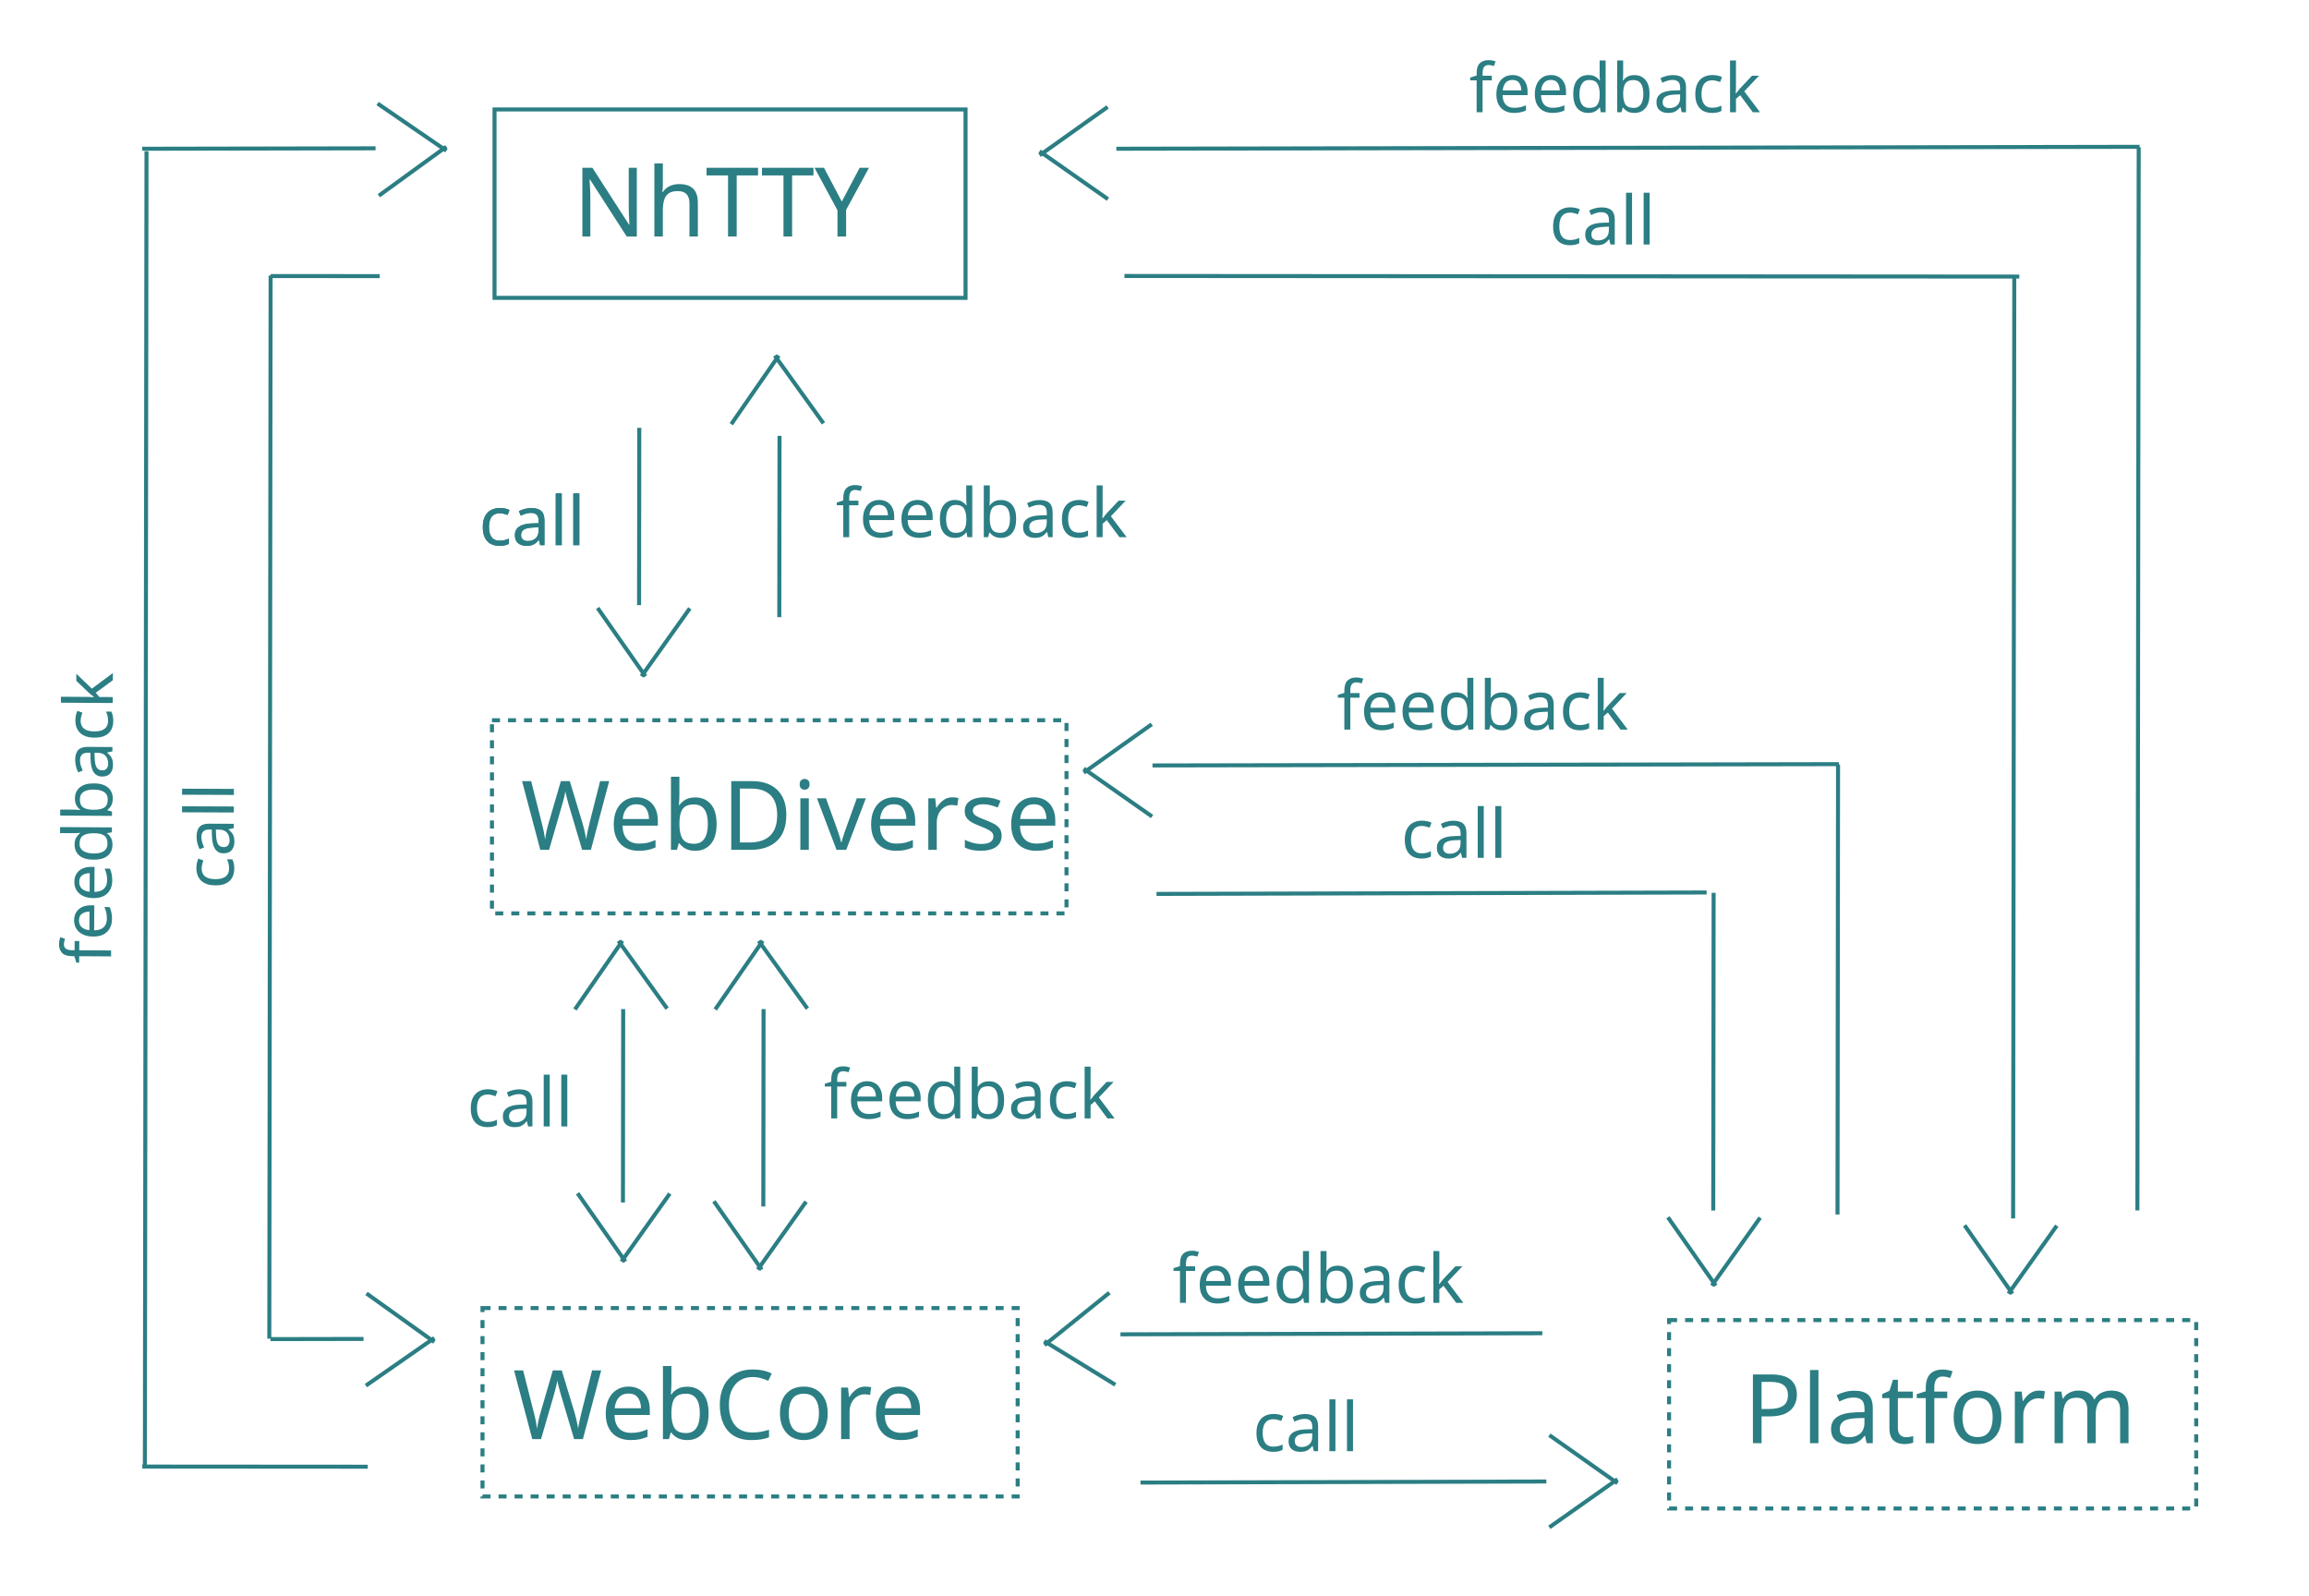
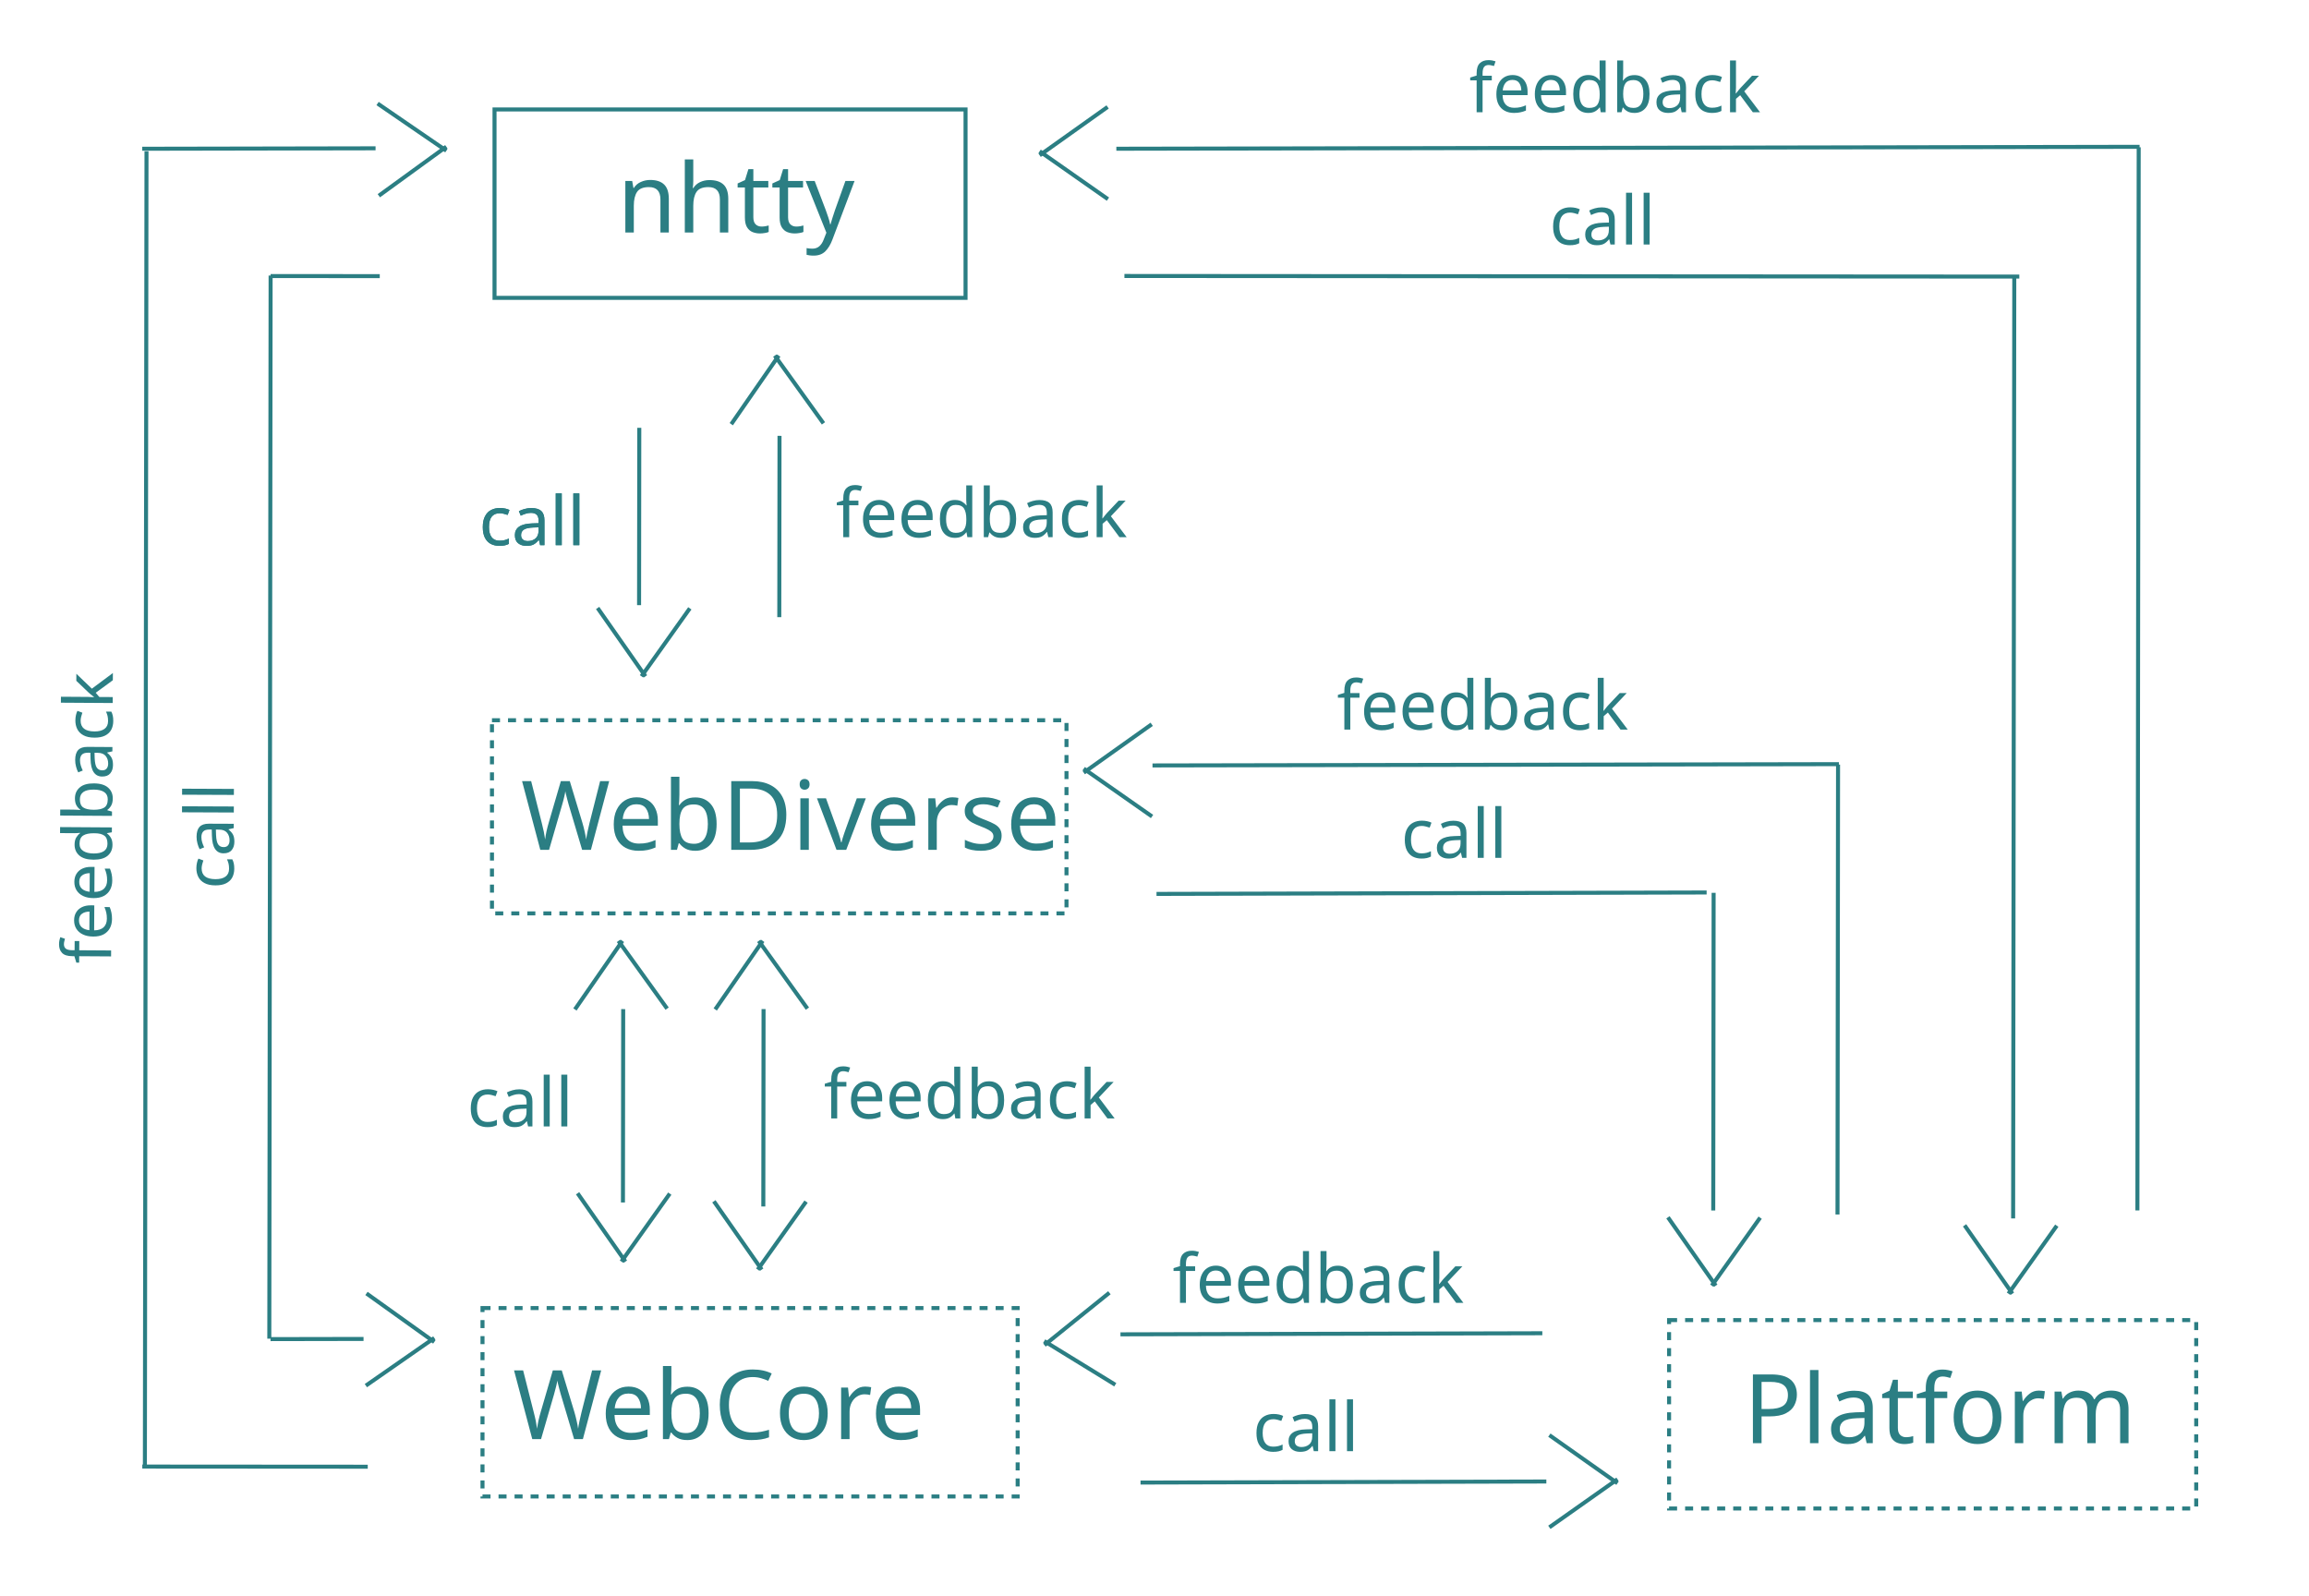
<svg xmlns="http://www.w3.org/2000/svg" width="576" height="398">
  <g>
-     <rect fill="#2b7e83" stroke="#2b7e83" opacity="undefined" x="122.727" y="179.667" width="143.318" height="48.182" id="svg_1" fill-opacity="0" stroke-dasharray="2,2" />
-     <text fill="#2b7e83" stroke="#2b7e83" stroke-width="0" stroke-dasharray="null" stroke-opacity="null" opacity="undefined" x="129.955" y="212" id="svg_2" font-size="24" font-family="sans-serif" text-anchor="start" xml:space="preserve">WebDiverse</text>
-     <rect fill="#2b7e83" stroke="#2b7e83" opacity="undefined" x="123.364" y="27.303" width="117.5" height="47" id="svg_135" fill-opacity="0" />
-     <rect fill="#2b7e83" stroke="#2b7e83" opacity="undefined" x="416.364" y="329.303" width="131.5" height="47" id="svg_134" fill-opacity="0" stroke-dasharray="2,2" />
-     <rect fill="#2b7e83" stroke="#2b7e83" opacity="undefined" x="120.364" y="326.303" width="133.5" height="47" id="svg_3" fill-opacity="0" stroke-dasharray="2,2" />
-     <text fill="#2b7e83" stroke="#2b7e83" stroke-width="0" stroke-dasharray="null" stroke-opacity="null" opacity="undefined" x="127.955" y="359" id="svg_4" font-size="24" font-family="sans-serif" text-anchor="start" xml:space="preserve">WebCore</text>
-     <text fill="#2b7e83" stroke="#2b7e83" stroke-width="0" stroke-dasharray="null" stroke-opacity="null" opacity="undefined" x="434.955" y="360" id="svg_8" font-size="24" font-family="sans-serif" text-anchor="start" xml:space="preserve">Platform</text>
-     <line transform="rotate(270.07, 190.446, 276.342)" fill="none" stroke="#2b7e83" stroke-width="null" stroke-dasharray="null" fill-opacity="null" opacity="undefined" x1="165.831" y1="276.342" x2="215.062" y2="276.342" id="svg_6" stroke-linejoin="null" stroke-linecap="null" />
-     <g transform="rotate(-90.507, 189.845, 243.209)" id="svg_15">
-       <line stroke-linecap="null" stroke-linejoin="null" id="svg_12" y2="243.709" x2="198.345" y1="231.709" x1="181.345" opacity="undefined" fill-opacity="0" stroke-opacity="null" stroke-dasharray="null" stroke-width="null" stroke="#2b7e83" fill="none" />
-       <line stroke-linecap="null" stroke-linejoin="null" id="svg_13" y2="254.709" x2="181.345" y1="242.709" x1="198.345" opacity="undefined" fill-opacity="0" stroke-opacity="null" stroke-dasharray="null" stroke-width="null" stroke="#2b7e83" fill="none" />
+     <rect stroke-dasharray="2,2" fill-opacity="0" id="svg_1" height="48.182" width="143.318" y="179.667" x="122.727" opacity="undefined" stroke="#2b7e83" fill="#2b7e83" />
+     <text xml:space="preserve" text-anchor="start" font-family="sans-serif" font-size="24" id="svg_2" y="212" x="129.955" opacity="undefined" stroke-opacity="null" stroke-dasharray="null" stroke-width="0" stroke="#2b7e83" fill="#2b7e83">WebDiverse</text>
+     <rect fill-opacity="0" id="svg_135" height="47" width="117.5" y="27.303" x="123.364" opacity="undefined" stroke="#2b7e83" fill="#2b7e83" />
+     <rect stroke-dasharray="2,2" fill-opacity="0" id="svg_134" height="47" width="131.5" y="329.303" x="416.364" opacity="undefined" stroke="#2b7e83" fill="#2b7e83" />
+     <rect stroke-dasharray="2,2" fill-opacity="0" id="svg_3" height="47" width="133.5" y="326.303" x="120.364" opacity="undefined" stroke="#2b7e83" fill="#2b7e83" />
+     <text xml:space="preserve" text-anchor="start" font-family="sans-serif" font-size="24" id="svg_4" y="359" x="127.955" opacity="undefined" stroke-opacity="null" stroke-dasharray="null" stroke-width="0" stroke="#2b7e83" fill="#2b7e83">WebCore</text>
+     <text xml:space="preserve" text-anchor="start" font-family="sans-serif" font-size="24" id="svg_8" y="360" x="434.955" opacity="undefined" stroke-opacity="null" stroke-dasharray="null" stroke-width="0" stroke="#2b7e83" fill="#2b7e83">Platform</text>
+     <line stroke-linecap="null" stroke-linejoin="null" id="svg_6" y2="276.342" x2="215.062" y1="276.342" x1="165.831" opacity="undefined" fill-opacity="null" stroke-dasharray="null" stroke-width="null" stroke="#2b7e83" fill="none" transform="rotate(270.07, 190.446, 276.342)" />
+     <g id="svg_15" transform="rotate(-90.507, 189.845, 243.209)">
+       <line fill="none" stroke="#2b7e83" stroke-width="null" stroke-dasharray="null" stroke-opacity="null" fill-opacity="0" opacity="undefined" x1="181.345" y1="231.709" x2="198.345" y2="243.709" id="svg_12" stroke-linejoin="null" stroke-linecap="null" />
+       <line fill="none" stroke="#2b7e83" stroke-width="null" stroke-dasharray="null" stroke-opacity="null" fill-opacity="0" opacity="undefined" x1="198.345" y1="242.709" x2="181.345" y2="254.709" id="svg_13" stroke-linejoin="null" stroke-linecap="null" />
    </g>
-     <text fill="#2b7e83" stroke="#2b7e83" stroke-width="0" stroke-dasharray="null" stroke-opacity="null" opacity="undefined" x="142.955" y="59" id="svg_36" font-size="24" font-family="sans-serif" text-anchor="start" xml:space="preserve">NhTTY</text>
-     <line transform="rotate(270.07, 155.43, 275.843)" fill="none" stroke="#2b7e83" stroke-width="null" stroke-dasharray="null" fill-opacity="null" opacity="undefined" x1="131.314" y1="275.843" x2="179.546" y2="275.843" id="svg_44" stroke-linejoin="null" stroke-linecap="null" />
-     <g transform="rotate(90.2184, 155.551, 306.213)" id="svg_49">
-       <line stroke-linecap="null" stroke-linejoin="null" id="svg_45" y2="306.713" x2="164.051" y1="294.713" x1="147.051" opacity="undefined" fill-opacity="0" stroke-opacity="null" stroke-dasharray="null" stroke-width="null" stroke="#2b7e83" fill="none" />
-       <line stroke-linecap="null" stroke-linejoin="null" id="svg_46" y2="317.713" x2="147.051" y1="305.713" x1="164.051" opacity="undefined" fill-opacity="0" stroke-opacity="null" stroke-dasharray="null" stroke-width="null" stroke="#2b7e83" fill="none" />
+     <text xml:space="preserve" text-anchor="start" font-family="sans-serif" font-size="24" id="svg_36" y="58" x="153.955" opacity="undefined" stroke-opacity="null" stroke-dasharray="null" stroke-width="0" stroke="#2b7e83" fill="#2b7e83">nhtty</text>
+     <line stroke-linecap="null" stroke-linejoin="null" id="svg_44" y2="275.843" x2="179.546" y1="275.843" x1="131.314" opacity="undefined" fill-opacity="null" stroke-dasharray="null" stroke-width="null" stroke="#2b7e83" fill="none" transform="rotate(270.07, 155.43, 275.843)" />
+     <g id="svg_49" transform="rotate(90.2184, 155.551, 306.213)">
+       <line fill="none" stroke="#2b7e83" stroke-width="null" stroke-dasharray="null" stroke-opacity="null" fill-opacity="0" opacity="undefined" x1="147.051" y1="294.713" x2="164.051" y2="306.713" id="svg_45" stroke-linejoin="null" stroke-linecap="null" />
+       <line fill="none" stroke="#2b7e83" stroke-width="null" stroke-dasharray="null" stroke-opacity="null" fill-opacity="0" opacity="undefined" x1="164.051" y1="305.713" x2="147.051" y2="317.713" id="svg_46" stroke-linejoin="null" stroke-linecap="null" />
    </g>
-     <text xml:space="preserve" text-anchor="start" font-family="sans-serif" font-size="17" id="svg_50" y="281" x="116.5" opacity="undefined" fill-opacity="null" stroke-opacity="null" stroke-dasharray="null" stroke-width="0" stroke="#2b7e83" fill="#2b7e83">call</text>
-     <text xml:space="preserve" text-anchor="start" font-family="sans-serif" font-size="17" id="svg_52" y="279" x="205.5" opacity="undefined" fill-opacity="null" stroke-opacity="null" stroke-dasharray="null" stroke-width="0" stroke="#2b7e83" fill="#2b7e83">feedback</text>
-     <line transform="rotate(270.07, 458.449, 246.846)" fill="none" stroke="#2b7e83" stroke-width="null" stroke-dasharray="null" fill-opacity="null" opacity="undefined" x1="402.337" y1="246.846" x2="514.562" y2="246.846" id="svg_63" stroke-linejoin="null" stroke-linecap="null" />
-     <g transform="rotate(179.792, 278.845, 192.209)" id="svg_66">
-       <line stroke-linecap="null" stroke-linejoin="null" id="svg_64" y2="192.709" x2="287.345" y1="180.709" x1="270.345" opacity="undefined" fill-opacity="0" stroke-opacity="null" stroke-dasharray="null" stroke-width="null" stroke="#2b7e83" fill="none" />
-       <line stroke-linecap="null" stroke-linejoin="null" id="svg_65" y2="203.709" x2="270.345" y1="191.709" x1="287.345" opacity="undefined" fill-opacity="0" stroke-opacity="null" stroke-dasharray="null" stroke-width="null" stroke="#2b7e83" fill="none" />
+     <text fill="#2b7e83" stroke="#2b7e83" stroke-width="0" stroke-dasharray="null" stroke-opacity="null" fill-opacity="null" opacity="undefined" x="116.5" y="281" id="svg_50" font-size="17" font-family="sans-serif" text-anchor="start" xml:space="preserve">call</text>
+     <text fill="#2b7e83" stroke="#2b7e83" stroke-width="0" stroke-dasharray="null" stroke-opacity="null" fill-opacity="null" opacity="undefined" x="205.5" y="279" id="svg_52" font-size="17" font-family="sans-serif" text-anchor="start" xml:space="preserve">feedback</text>
+     <line stroke-linecap="null" stroke-linejoin="null" id="svg_63" y2="246.846" x2="514.562" y1="246.846" x1="402.337" opacity="undefined" fill-opacity="null" stroke-dasharray="null" stroke-width="null" stroke="#2b7e83" fill="none" transform="rotate(270.07, 458.449, 246.846)" />
+     <g id="svg_66" transform="rotate(179.792, 278.845, 192.209)">
+       <line fill="none" stroke="#2b7e83" stroke-width="null" stroke-dasharray="null" stroke-opacity="null" fill-opacity="0" opacity="undefined" x1="270.345" y1="180.709" x2="287.345" y2="192.709" id="svg_64" stroke-linejoin="null" stroke-linecap="null" />
+       <line fill="none" stroke="#2b7e83" stroke-width="null" stroke-dasharray="null" stroke-opacity="null" fill-opacity="0" opacity="undefined" x1="287.345" y1="191.709" x2="270.345" y2="203.709" id="svg_65" stroke-linejoin="null" stroke-linecap="null" />
    </g>
-     <line transform="rotate(270.07, 427.431, 262.341)" fill="none" stroke="#2b7e83" stroke-width="null" stroke-dasharray="null" fill-opacity="null" opacity="undefined" x1="387.816" y1="262.341" x2="467.046" y2="262.341" id="svg_67" stroke-linejoin="null" stroke-linecap="null" />
-     <g transform="rotate(90.2184, 427.551, 312.213)" id="svg_70">
-       <line stroke-linecap="null" stroke-linejoin="null" id="svg_68" y2="312.713" x2="436.051" y1="300.713" x1="419.051" opacity="undefined" fill-opacity="0" stroke-opacity="null" stroke-dasharray="null" stroke-width="null" stroke="#2b7e83" fill="none" />
-       <line stroke-linecap="null" stroke-linejoin="null" id="svg_69" y2="323.713" x2="419.051" y1="311.713" x1="436.051" opacity="undefined" fill-opacity="0" stroke-opacity="null" stroke-dasharray="null" stroke-width="null" stroke="#2b7e83" fill="none" />
+     <line stroke-linecap="null" stroke-linejoin="null" id="svg_67" y2="262.341" x2="467.046" y1="262.341" x1="387.816" opacity="undefined" fill-opacity="null" stroke-dasharray="null" stroke-width="null" stroke="#2b7e83" fill="none" transform="rotate(270.07, 427.431, 262.341)" />
+     <g id="svg_70" transform="rotate(90.2184, 427.551, 312.213)">
+       <line fill="none" stroke="#2b7e83" stroke-width="null" stroke-dasharray="null" stroke-opacity="null" fill-opacity="0" opacity="undefined" x1="419.051" y1="300.713" x2="436.051" y2="312.713" id="svg_68" stroke-linejoin="null" stroke-linecap="null" />
+       <line fill="none" stroke="#2b7e83" stroke-width="null" stroke-dasharray="null" stroke-opacity="null" fill-opacity="0" opacity="undefined" x1="436.051" y1="311.713" x2="419.051" y2="323.713" id="svg_69" stroke-linejoin="null" stroke-linecap="null" />
    </g>
-     <text xml:space="preserve" text-anchor="start" font-family="sans-serif" font-size="17" id="svg_71" y="214" x="349.5" opacity="undefined" fill-opacity="null" stroke-opacity="null" stroke-dasharray="null" stroke-width="0" stroke="#2b7e83" fill="#2b7e83">call</text>
-     <line transform="rotate(179.852, 357.118, 222.812)" fill="none" stroke="#2b7e83" stroke-width="null" stroke-dasharray="null" fill-opacity="null" opacity="undefined" x1="288.502" y1="222.812" x2="425.734" y2="222.812" id="svg_73" stroke-linejoin="null" stroke-linecap="null" />
-     <text xml:space="preserve" text-anchor="start" font-family="sans-serif" font-size="17" id="svg_74" y="182" x="333.5" opacity="undefined" fill-opacity="null" stroke-opacity="null" stroke-dasharray="null" stroke-width="0" stroke="#2b7e83" fill="#2b7e83">feedback</text>
-     <line transform="rotate(179.892, 373.119, 190.782)" fill="none" stroke="#2b7e83" stroke-width="null" stroke-dasharray="null" fill-opacity="null" opacity="undefined" x1="287.5" y1="190.782" x2="458.737" y2="190.782" id="svg_75" stroke-linejoin="null" stroke-linecap="null" />
-     <line transform="rotate(179.852, 335.132, 369.7)" fill="none" stroke="#2b7e83" stroke-width="null" stroke-dasharray="null" fill-opacity="null" opacity="undefined" x1="284.515" y1="369.7" x2="385.75" y2="369.7" id="svg_82" stroke-linejoin="null" stroke-linecap="null" />
-     <line transform="rotate(179.852, 332.127, 332.72)" fill="none" stroke="#2b7e83" stroke-width="null" stroke-dasharray="null" fill-opacity="null" opacity="undefined" x1="279.507" y1="332.72" x2="384.747" y2="332.72" id="svg_86" stroke-linejoin="null" stroke-linecap="null" />
-     <text xml:space="preserve" text-anchor="start" font-family="sans-serif" font-size="17" id="svg_90" y="362" x="312.5" opacity="undefined" fill-opacity="null" stroke-opacity="null" stroke-dasharray="null" stroke-width="0" stroke="#2b7e83" fill="#2b7e83">call</text>
-     <text xml:space="preserve" text-anchor="start" font-family="sans-serif" font-size="17" id="svg_91" y="325" x="292.5" opacity="undefined" fill-opacity="null" stroke-opacity="null" stroke-dasharray="null" stroke-width="0" stroke="#2b7e83" fill="#2b7e83">feedback</text>
-     <line transform="rotate(270.07, 159.449, 128.843)" fill="none" stroke="#2b7e83" stroke-width="null" stroke-dasharray="null" fill-opacity="null" opacity="undefined" x1="137.332" y1="128.843" x2="181.567" y2="128.843" id="svg_112" stroke-linejoin="null" stroke-linecap="null" />
-     <g transform="rotate(-90.507, 193.845, 97.209)" id="svg_115">
-       <line stroke-linecap="null" stroke-linejoin="null" id="svg_113" y2="97.709" x2="202.345" y1="85.709" x1="185.345" opacity="undefined" fill-opacity="0" stroke-opacity="null" stroke-dasharray="null" stroke-width="null" stroke="#2b7e83" fill="none" />
-       <line stroke-linecap="null" stroke-linejoin="null" id="svg_114" y2="108.709" x2="185.345" y1="96.709" x1="202.345" opacity="undefined" fill-opacity="0" stroke-opacity="null" stroke-dasharray="null" stroke-width="null" stroke="#2b7e83" fill="none" />
+     <text fill="#2b7e83" stroke="#2b7e83" stroke-width="0" stroke-dasharray="null" stroke-opacity="null" fill-opacity="null" opacity="undefined" x="349.5" y="214" id="svg_71" font-size="17" font-family="sans-serif" text-anchor="start" xml:space="preserve">call</text>
+     <line stroke-linecap="null" stroke-linejoin="null" id="svg_73" y2="222.812" x2="425.734" y1="222.812" x1="288.502" opacity="undefined" fill-opacity="null" stroke-dasharray="null" stroke-width="null" stroke="#2b7e83" fill="none" transform="rotate(179.852, 357.118, 222.812)" />
+     <text fill="#2b7e83" stroke="#2b7e83" stroke-width="0" stroke-dasharray="null" stroke-opacity="null" fill-opacity="null" opacity="undefined" x="333.5" y="182" id="svg_74" font-size="17" font-family="sans-serif" text-anchor="start" xml:space="preserve">feedback</text>
+     <line stroke-linecap="null" stroke-linejoin="null" id="svg_75" y2="190.782" x2="458.737" y1="190.782" x1="287.5" opacity="undefined" fill-opacity="null" stroke-dasharray="null" stroke-width="null" stroke="#2b7e83" fill="none" transform="rotate(179.892, 373.119, 190.782)" />
+     <line stroke-linecap="null" stroke-linejoin="null" id="svg_82" y2="369.7" x2="385.75" y1="369.7" x1="284.515" opacity="undefined" fill-opacity="null" stroke-dasharray="null" stroke-width="null" stroke="#2b7e83" fill="none" transform="rotate(179.852, 335.132, 369.7)" />
+     <line stroke-linecap="null" stroke-linejoin="null" id="svg_86" y2="332.72" x2="384.747" y1="332.72" x1="279.507" opacity="undefined" fill-opacity="null" stroke-dasharray="null" stroke-width="null" stroke="#2b7e83" fill="none" transform="rotate(179.852, 332.127, 332.72)" />
+     <text fill="#2b7e83" stroke="#2b7e83" stroke-width="0" stroke-dasharray="null" stroke-opacity="null" fill-opacity="null" opacity="undefined" x="312.5" y="362" id="svg_90" font-size="17" font-family="sans-serif" text-anchor="start" xml:space="preserve">call</text>
+     <text fill="#2b7e83" stroke="#2b7e83" stroke-width="0" stroke-dasharray="null" stroke-opacity="null" fill-opacity="null" opacity="undefined" x="292.5" y="325" id="svg_91" font-size="17" font-family="sans-serif" text-anchor="start" xml:space="preserve">feedback</text>
+     <line stroke-linecap="null" stroke-linejoin="null" id="svg_112" y2="128.843" x2="181.567" y1="128.843" x1="137.332" opacity="undefined" fill-opacity="null" stroke-dasharray="null" stroke-width="null" stroke="#2b7e83" fill="none" transform="rotate(270.07, 159.449, 128.843)" />
+     <g id="svg_115" transform="rotate(-90.507, 193.845, 97.209)">
+       <line fill="none" stroke="#2b7e83" stroke-width="null" stroke-dasharray="null" stroke-opacity="null" fill-opacity="0" opacity="undefined" x1="185.345" y1="85.709" x2="202.345" y2="97.709" id="svg_113" stroke-linejoin="null" stroke-linecap="null" />
+       <line fill="none" stroke="#2b7e83" stroke-width="null" stroke-dasharray="null" stroke-opacity="null" fill-opacity="0" opacity="undefined" x1="202.345" y1="96.709" x2="185.345" y2="108.709" id="svg_114" stroke-linejoin="null" stroke-linecap="null" />
    </g>
-     <line transform="rotate(270.07, 194.428, 131.342)" fill="none" stroke="#2b7e83" stroke-width="null" stroke-dasharray="null" fill-opacity="null" opacity="undefined" x1="171.811" y1="131.342" x2="217.045" y2="131.342" id="svg_116" stroke-linejoin="null" stroke-linecap="null" />
-     <g transform="rotate(90.2184, 160.551, 160.213)" id="svg_119">
-       <line stroke-linecap="null" stroke-linejoin="null" id="svg_117" y2="160.713" x2="169.051" y1="148.713" x1="152.051" opacity="undefined" fill-opacity="0" stroke-opacity="null" stroke-dasharray="null" stroke-width="null" stroke="#2b7e83" fill="none" />
-       <line stroke-linecap="null" stroke-linejoin="null" id="svg_118" y2="171.713" x2="152.051" y1="159.713" x1="169.051" opacity="undefined" fill-opacity="0" stroke-opacity="null" stroke-dasharray="null" stroke-width="null" stroke="#2b7e83" fill="none" />
+     <line stroke-linecap="null" stroke-linejoin="null" id="svg_116" y2="131.342" x2="217.045" y1="131.342" x1="171.811" opacity="undefined" fill-opacity="null" stroke-dasharray="null" stroke-width="null" stroke="#2b7e83" fill="none" transform="rotate(270.07, 194.428, 131.342)" />
+     <g id="svg_119" transform="rotate(90.2184, 160.551, 160.213)">
+       <line fill="none" stroke="#2b7e83" stroke-width="null" stroke-dasharray="null" stroke-opacity="null" fill-opacity="0" opacity="undefined" x1="152.051" y1="148.713" x2="169.051" y2="160.713" id="svg_117" stroke-linejoin="null" stroke-linecap="null" />
+       <line fill="none" stroke="#2b7e83" stroke-width="null" stroke-dasharray="null" stroke-opacity="null" fill-opacity="0" opacity="undefined" x1="169.051" y1="159.713" x2="152.051" y2="171.713" id="svg_118" stroke-linejoin="null" stroke-linecap="null" />
    </g>
-     <text xml:space="preserve" text-anchor="start" font-family="sans-serif" font-size="17" id="svg_120" y="136" x="119.5" opacity="undefined" fill-opacity="null" stroke-opacity="null" stroke-dasharray="null" stroke-width="0" stroke="#2b7e83" fill="#2b7e83">call</text>
-     <text xml:space="preserve" text-anchor="start" font-family="sans-serif" font-size="17" id="svg_121" y="134" x="208.5" opacity="undefined" fill-opacity="null" stroke-opacity="null" stroke-dasharray="null" stroke-width="0" stroke="#2b7e83" fill="#2b7e83">feedback</text>
-     <line transform="rotate(270.07, 533.355, 169.34)" fill="none" stroke="#2b7e83" stroke-width="null" stroke-dasharray="null" fill-opacity="null" opacity="undefined" x1="400.748" y1="169.34" x2="665.962" y2="169.34" id="svg_23" stroke-linejoin="null" stroke-linecap="null" />
-     <g transform="rotate(179.792, 267.845, 38.209)" id="svg_26">
-       <line stroke-linecap="null" stroke-linejoin="null" id="svg_24" y2="38.709" x2="276.345" y1="26.709" x1="259.345" opacity="undefined" fill-opacity="0" stroke-opacity="null" stroke-dasharray="null" stroke-width="null" stroke="#2b7e83" fill="none" />
-       <line stroke-linecap="null" stroke-linejoin="null" id="svg_25" y2="49.709" x2="259.345" y1="37.709" x1="276.345" opacity="undefined" fill-opacity="0" stroke-opacity="null" stroke-dasharray="null" stroke-width="null" stroke="#2b7e83" fill="none" />
+     <text fill="#2b7e83" stroke="#2b7e83" stroke-width="0" stroke-dasharray="null" stroke-opacity="null" fill-opacity="null" opacity="undefined" x="119.5" y="136" id="svg_120" font-size="17" font-family="sans-serif" text-anchor="start" xml:space="preserve">call</text>
+     <text fill="#2b7e83" stroke="#2b7e83" stroke-width="0" stroke-dasharray="null" stroke-opacity="null" fill-opacity="null" opacity="undefined" x="208.5" y="134" id="svg_121" font-size="17" font-family="sans-serif" text-anchor="start" xml:space="preserve">feedback</text>
+     <line stroke-linecap="null" stroke-linejoin="null" id="svg_23" y2="169.34" x2="665.962" y1="169.34" x1="400.748" opacity="undefined" fill-opacity="null" stroke-dasharray="null" stroke-width="null" stroke="#2b7e83" fill="none" transform="rotate(270.07, 533.355, 169.34)" />
+     <g id="svg_26" transform="rotate(179.792, 267.845, 38.209)">
+       <line fill="none" stroke="#2b7e83" stroke-width="null" stroke-dasharray="null" stroke-opacity="null" fill-opacity="0" opacity="undefined" x1="259.345" y1="26.709" x2="276.345" y2="38.709" id="svg_24" stroke-linejoin="null" stroke-linecap="null" />
+       <line fill="none" stroke="#2b7e83" stroke-width="null" stroke-dasharray="null" stroke-opacity="null" fill-opacity="0" opacity="undefined" x1="276.345" y1="37.709" x2="259.345" y2="49.709" id="svg_25" stroke-linejoin="null" stroke-linecap="null" />
    </g>
-     <line transform="rotate(270.07, 502.336, 186.336)" fill="none" stroke="#2b7e83" stroke-width="null" stroke-dasharray="null" fill-opacity="null" opacity="undefined" x1="384.726" y1="186.336" x2="619.945" y2="186.336" id="svg_28" stroke-linejoin="null" stroke-linecap="null" />
-     <text xml:space="preserve" text-anchor="start" font-family="sans-serif" font-size="17" id="svg_32" y="61" x="386.5" opacity="undefined" fill-opacity="null" stroke-opacity="null" stroke-dasharray="null" stroke-width="0" stroke="#2b7e83" fill="#2b7e83">call</text>
-     <line transform="rotate(-179.961, 392.116, 68.9205)" fill="none" stroke="#2b7e83" stroke-width="null" stroke-dasharray="null" fill-opacity="null" opacity="undefined" x1="280.498" y1="68.921" x2="503.735" y2="68.921" id="svg_33" stroke-linejoin="null" stroke-linecap="null" />
-     <text xml:space="preserve" text-anchor="start" font-family="sans-serif" font-size="17" id="svg_39" y="28" x="366.5" opacity="undefined" fill-opacity="null" stroke-opacity="null" stroke-dasharray="null" stroke-width="0" stroke="#2b7e83" fill="#2b7e83">feedback</text>
-     <line transform="rotate(179.892, 406.11, 36.8609)" fill="none" stroke="#2b7e83" stroke-width="null" stroke-dasharray="null" fill-opacity="null" opacity="undefined" x1="278.483" y1="36.861" x2="533.737" y2="36.861" id="svg_40" stroke-linejoin="null" stroke-linecap="null" />
-     <g transform="rotate(90.2184, 501.551, 314.213)" id="svg_51">
-       <line stroke-linecap="null" stroke-linejoin="null" id="svg_47" y2="314.713" x2="510.051" y1="302.713" x1="493.051" opacity="undefined" fill-opacity="0" stroke-opacity="null" stroke-dasharray="null" stroke-width="null" stroke="#2b7e83" fill="none" />
-       <line stroke-linecap="null" stroke-linejoin="null" id="svg_48" y2="325.713" x2="493.051" y1="313.713" x1="510.051" opacity="undefined" fill-opacity="0" stroke-opacity="null" stroke-dasharray="null" stroke-width="null" stroke="#2b7e83" fill="none" />
+     <line stroke-linecap="null" stroke-linejoin="null" id="svg_28" y2="186.336" x2="619.945" y1="186.336" x1="384.726" opacity="undefined" fill-opacity="null" stroke-dasharray="null" stroke-width="null" stroke="#2b7e83" fill="none" transform="rotate(270.07, 502.336, 186.336)" />
+     <text fill="#2b7e83" stroke="#2b7e83" stroke-width="0" stroke-dasharray="null" stroke-opacity="null" fill-opacity="null" opacity="undefined" x="386.5" y="61" id="svg_32" font-size="17" font-family="sans-serif" text-anchor="start" xml:space="preserve">call</text>
+     <line stroke-linecap="null" stroke-linejoin="null" id="svg_33" y2="68.921" x2="503.735" y1="68.921" x1="280.498" opacity="undefined" fill-opacity="null" stroke-dasharray="null" stroke-width="null" stroke="#2b7e83" fill="none" transform="rotate(-179.961, 392.116, 68.9205)" />
+     <text fill="#2b7e83" stroke="#2b7e83" stroke-width="0" stroke-dasharray="null" stroke-opacity="null" fill-opacity="null" opacity="undefined" x="366.5" y="28" id="svg_39" font-size="17" font-family="sans-serif" text-anchor="start" xml:space="preserve">feedback</text>
+     <line stroke-linecap="null" stroke-linejoin="null" id="svg_40" y2="36.861" x2="533.737" y1="36.861" x1="278.483" opacity="undefined" fill-opacity="null" stroke-dasharray="null" stroke-width="null" stroke="#2b7e83" fill="none" transform="rotate(179.892, 406.11, 36.8609)" />
+     <g id="svg_51" transform="rotate(90.2184, 501.551, 314.213)">
+       <line fill="none" stroke="#2b7e83" stroke-width="null" stroke-dasharray="null" stroke-opacity="null" fill-opacity="0" opacity="undefined" x1="493.051" y1="302.713" x2="510.051" y2="314.713" id="svg_47" stroke-linejoin="null" stroke-linecap="null" />
+       <line fill="none" stroke="#2b7e83" stroke-width="null" stroke-dasharray="null" stroke-opacity="null" fill-opacity="0" opacity="undefined" x1="510.051" y1="313.713" x2="493.051" y2="325.713" id="svg_48" stroke-linejoin="null" stroke-linecap="null" />
    </g>
-     <g transform="rotate(-90.507, 154.845, 243.209)" id="svg_61">
-       <line stroke-linecap="null" stroke-linejoin="null" id="svg_59" y2="243.709" x2="163.345" y1="231.709" x1="146.345" opacity="undefined" fill-opacity="0" stroke-opacity="null" stroke-dasharray="null" stroke-width="null" stroke="#2b7e83" fill="none" />
-       <line stroke-linecap="null" stroke-linejoin="null" id="svg_60" y2="254.709" x2="146.345" y1="242.709" x1="163.345" opacity="undefined" fill-opacity="0" stroke-opacity="null" stroke-dasharray="null" stroke-width="null" stroke="#2b7e83" fill="none" />
+     <g id="svg_61" transform="rotate(-90.507, 154.845, 243.209)">
+       <line fill="none" stroke="#2b7e83" stroke-width="null" stroke-dasharray="null" stroke-opacity="null" fill-opacity="0" opacity="undefined" x1="146.345" y1="231.709" x2="163.345" y2="243.709" id="svg_59" stroke-linejoin="null" stroke-linecap="null" />
+       <line fill="none" stroke="#2b7e83" stroke-width="null" stroke-dasharray="null" stroke-opacity="null" fill-opacity="0" opacity="undefined" x1="163.345" y1="242.709" x2="146.345" y2="254.709" id="svg_60" stroke-linejoin="null" stroke-linecap="null" />
    </g>
-     <g transform="rotate(90.2184, 189.551, 308.213)" id="svg_76">
-       <line stroke-linecap="null" stroke-linejoin="null" id="svg_62" y2="308.713" x2="198.051" y1="296.713" x1="181.051" opacity="undefined" fill-opacity="0" stroke-opacity="null" stroke-dasharray="null" stroke-width="null" stroke="#2b7e83" fill="none" />
-       <line stroke-linecap="null" stroke-linejoin="null" id="svg_72" y2="319.713" x2="181.051" y1="307.713" x1="198.051" opacity="undefined" fill-opacity="0" stroke-opacity="null" stroke-dasharray="null" stroke-width="null" stroke="#2b7e83" fill="none" />
+     <g id="svg_76" transform="rotate(90.2184, 189.551, 308.213)">
+       <line fill="none" stroke="#2b7e83" stroke-width="null" stroke-dasharray="null" stroke-opacity="null" fill-opacity="0" opacity="undefined" x1="181.051" y1="296.713" x2="198.051" y2="308.713" id="svg_62" stroke-linejoin="null" stroke-linecap="null" />
+       <line fill="none" stroke="#2b7e83" stroke-width="null" stroke-dasharray="null" stroke-opacity="null" fill-opacity="0" opacity="undefined" x1="198.051" y1="307.713" x2="181.051" y2="319.713" id="svg_72" stroke-linejoin="null" stroke-linecap="null" />
    </g>
-     <g transform="rotate(0.147607, 269.365, 333.935)" id="svg_79">
-       <line transform="rotate(176.192, 269.365, 339.988)" stroke-linecap="null" stroke-linejoin="null" id="svg_77" y2="345.988" x2="277.865" y1="333.988" x1="260.865" opacity="undefined" fill-opacity="0" stroke-opacity="null" stroke-dasharray="null" stroke-width="null" stroke="#2b7e83" fill="none" />
-       <line transform="rotate(176.192, 268.635, 329.012)" stroke-linecap="null" stroke-linejoin="null" id="svg_78" y2="335.012" x2="260.135" y1="323.012" x1="277.135" opacity="undefined" fill-opacity="0" stroke-opacity="null" stroke-dasharray="null" stroke-width="null" stroke="#2b7e83" fill="none" />
+     <g id="svg_79" transform="rotate(0.147607, 269.365, 333.935)">
+       <line fill="none" stroke="#2b7e83" stroke-width="null" stroke-dasharray="null" stroke-opacity="null" fill-opacity="0" opacity="undefined" x1="260.865" y1="333.988" x2="277.865" y2="345.988" id="svg_77" stroke-linejoin="null" stroke-linecap="null" transform="rotate(176.192, 269.365, 339.988)" />
+       <line fill="none" stroke="#2b7e83" stroke-width="null" stroke-dasharray="null" stroke-opacity="null" fill-opacity="0" opacity="undefined" x1="277.135" y1="323.012" x2="260.135" y2="335.012" id="svg_78" stroke-linejoin="null" stroke-linecap="null" transform="rotate(176.192, 268.635, 329.012)" />
    </g>
    <g id="svg_92">
-       <line stroke-linecap="null" stroke-linejoin="null" id="svg_80" y2="370" x2="403.5" y1="358" x1="386.5" opacity="undefined" fill-opacity="0" stroke-opacity="null" stroke-dasharray="null" stroke-width="null" stroke="#2b7e83" fill="none" />
-       <line stroke-linecap="null" stroke-linejoin="null" id="svg_81" y2="381" x2="386.5" y1="369" x1="403.5" opacity="undefined" fill-opacity="0" stroke-opacity="null" stroke-dasharray="null" stroke-width="null" stroke="#2b7e83" fill="none" />
+       <line fill="none" stroke="#2b7e83" stroke-width="null" stroke-dasharray="null" stroke-opacity="null" fill-opacity="0" opacity="undefined" x1="386.5" y1="358" x2="403.5" y2="370" id="svg_80" stroke-linejoin="null" stroke-linecap="null" />
+       <line fill="none" stroke="#2b7e83" stroke-width="null" stroke-dasharray="null" stroke-opacity="null" fill-opacity="0" opacity="undefined" x1="403.5" y1="369" x2="386.5" y2="381" id="svg_81" stroke-linejoin="null" stroke-linecap="null" />
    </g>
-     <line transform="rotate(270.07, 67.3438, 201.337)" fill="none" stroke="#2b7e83" stroke-width="null" stroke-dasharray="null" fill-opacity="null" opacity="undefined" x1="-65.259" y1="201.337" x2="199.947" y2="201.337" id="svg_11" stroke-linejoin="null" stroke-linecap="null" />
-     <line transform="rotate(270.07, 36.3449, 201.836)" fill="none" stroke="#2b7e83" stroke-width="null" stroke-dasharray="null" fill-opacity="null" opacity="undefined" x1="-127.769" y1="201.836" x2="200.459" y2="201.836" id="svg_14" stroke-linejoin="null" stroke-linecap="null" />
-     <line transform="rotate(-179.961, 81.1173, 68.8728)" fill="none" stroke="#2b7e83" stroke-width="null" stroke-dasharray="null" fill-opacity="null" opacity="undefined" x1="67.499" y1="68.873" x2="94.736" y2="68.873" id="svg_16" stroke-linejoin="null" stroke-linecap="null" />
-     <line transform="rotate(179.892, 64.5856, 37.0504)" fill="none" stroke="#2b7e83" stroke-width="null" stroke-dasharray="null" fill-opacity="null" opacity="undefined" x1="35.483" y1="37.05" x2="93.688" y2="37.05" id="svg_17" stroke-linejoin="null" stroke-linecap="null" />
-     <g transform="rotate(-0.776353, 102.845, 37.2095)" id="svg_27">
-       <line stroke-linecap="null" stroke-linejoin="null" id="svg_21" y2="37.709" x2="111.345" y1="25.709" x1="94.345" opacity="undefined" fill-opacity="0" stroke-opacity="null" stroke-dasharray="null" stroke-width="null" stroke="#2b7e83" fill="none" />
-       <line stroke-linecap="null" stroke-linejoin="null" id="svg_22" y2="48.709" x2="94.345" y1="36.709" x1="111.345" opacity="undefined" fill-opacity="0" stroke-opacity="null" stroke-dasharray="null" stroke-width="null" stroke="#2b7e83" fill="none" />
+     <line stroke-linecap="null" stroke-linejoin="null" id="svg_11" y2="201.337" x2="199.947" y1="201.337" x1="-65.259" opacity="undefined" fill-opacity="null" stroke-dasharray="null" stroke-width="null" stroke="#2b7e83" fill="none" transform="rotate(270.07, 67.3438, 201.337)" />
+     <line stroke-linecap="null" stroke-linejoin="null" id="svg_14" y2="201.836" x2="200.459" y1="201.836" x1="-127.769" opacity="undefined" fill-opacity="null" stroke-dasharray="null" stroke-width="null" stroke="#2b7e83" fill="none" transform="rotate(270.07, 36.3449, 201.836)" />
+     <line stroke-linecap="null" stroke-linejoin="null" id="svg_16" y2="68.873" x2="94.736" y1="68.873" x1="67.499" opacity="undefined" fill-opacity="null" stroke-dasharray="null" stroke-width="null" stroke="#2b7e83" fill="none" transform="rotate(-179.961, 81.1173, 68.8728)" />
+     <line stroke-linecap="null" stroke-linejoin="null" id="svg_17" y2="37.05" x2="93.688" y1="37.05" x1="35.483" opacity="undefined" fill-opacity="null" stroke-dasharray="null" stroke-width="null" stroke="#2b7e83" fill="none" transform="rotate(179.892, 64.5856, 37.0504)" />
+     <g id="svg_27" transform="rotate(-0.776353, 102.845, 37.2095)">
+       <line fill="none" stroke="#2b7e83" stroke-width="null" stroke-dasharray="null" stroke-opacity="null" fill-opacity="0" opacity="undefined" x1="94.345" y1="25.709" x2="111.345" y2="37.709" id="svg_21" stroke-linejoin="null" stroke-linecap="null" />
+       <line fill="none" stroke="#2b7e83" stroke-width="null" stroke-dasharray="null" stroke-opacity="null" fill-opacity="0" opacity="undefined" x1="111.345" y1="36.709" x2="94.345" y2="48.709" id="svg_22" stroke-linejoin="null" stroke-linecap="null" />
    </g>
-     <line transform="rotate(-179.961, 63.6174, 365.86)" fill="none" stroke="#2b7e83" stroke-width="null" stroke-dasharray="null" fill-opacity="null" opacity="undefined" x1="35.498" y1="365.86" x2="91.737" y2="365.86" id="svg_29" stroke-linejoin="null" stroke-linecap="null" />
-     <line transform="rotate(179.892, 79.0856, 334.027)" fill="none" stroke="#2b7e83" stroke-width="null" stroke-dasharray="null" fill-opacity="null" opacity="undefined" x1="67.483" y1="334.027" x2="90.688" y2="334.027" id="svg_30" stroke-linejoin="null" stroke-linecap="null" />
-     <g transform="rotate(0.378821, 99.8446, 334.209)" id="svg_35">
-       <line stroke-linecap="null" stroke-linejoin="null" id="svg_31" y2="334.709" x2="108.345" y1="322.709" x1="91.345" opacity="undefined" fill-opacity="0" stroke-opacity="null" stroke-dasharray="null" stroke-width="null" stroke="#2b7e83" fill="none" />
-       <line stroke-linecap="null" stroke-linejoin="null" id="svg_34" y2="345.709" x2="91.345" y1="333.709" x1="108.345" opacity="undefined" fill-opacity="0" stroke-opacity="null" stroke-dasharray="null" stroke-width="null" stroke="#2b7e83" fill="none" />
+     <line stroke-linecap="null" stroke-linejoin="null" id="svg_29" y2="365.86" x2="91.737" y1="365.86" x1="35.498" opacity="undefined" fill-opacity="null" stroke-dasharray="null" stroke-width="null" stroke="#2b7e83" fill="none" transform="rotate(-179.961, 63.6174, 365.86)" />
+     <line stroke-linecap="null" stroke-linejoin="null" id="svg_30" y2="334.027" x2="90.688" y1="334.027" x1="67.483" opacity="undefined" fill-opacity="null" stroke-dasharray="null" stroke-width="null" stroke="#2b7e83" fill="none" transform="rotate(179.892, 79.0856, 334.027)" />
+     <g id="svg_35" transform="rotate(0.378821, 99.8446, 334.209)">
+       <line fill="none" stroke="#2b7e83" stroke-width="null" stroke-dasharray="null" stroke-opacity="null" fill-opacity="0" opacity="undefined" x1="91.345" y1="322.709" x2="108.345" y2="334.709" id="svg_31" stroke-linejoin="null" stroke-linecap="null" />
+       <line fill="none" stroke="#2b7e83" stroke-width="null" stroke-dasharray="null" stroke-opacity="null" fill-opacity="0" opacity="undefined" x1="108.345" y1="333.709" x2="91.345" y2="345.709" id="svg_34" stroke-linejoin="null" stroke-linecap="null" />
    </g>
-     <text xml:space="preserve" text-anchor="start" font-family="sans-serif" font-size="17" id="svg_37" y="136" x="119.5" opacity="undefined" fill-opacity="null" stroke-opacity="null" stroke-dasharray="null" stroke-width="0" stroke="#2b7e83" fill="#2b7e83">call</text>
-     <text transform="rotate(-89.7667, 54.3, 209)" xml:space="preserve" text-anchor="start" font-family="sans-serif" font-size="17" id="svg_38" y="213" x="41.5" opacity="undefined" fill-opacity="null" stroke-opacity="null" stroke-dasharray="null" stroke-width="0" stroke="#2b7e83" fill="#2b7e83">call</text>
-     <text transform="rotate(-89.6344, 23.9167, 206)" xml:space="preserve" text-anchor="start" font-family="sans-serif" font-size="17" id="svg_41" y="210" x="-10.5" opacity="undefined" fill-opacity="null" stroke-opacity="null" stroke-dasharray="null" stroke-width="0" stroke="#2b7e83" fill="#2b7e83">feedback</text>
+     <text fill="#2b7e83" stroke="#2b7e83" stroke-width="0" stroke-dasharray="null" stroke-opacity="null" fill-opacity="null" opacity="undefined" x="119.5" y="136" id="svg_37" font-size="17" font-family="sans-serif" text-anchor="start" xml:space="preserve">call</text>
+     <text fill="#2b7e83" stroke="#2b7e83" stroke-width="0" stroke-dasharray="null" stroke-opacity="null" fill-opacity="null" opacity="undefined" x="41.5" y="213" id="svg_38" font-size="17" font-family="sans-serif" text-anchor="start" xml:space="preserve" transform="rotate(-89.7667, 54.3, 209)">call</text>
+     <text fill="#2b7e83" stroke="#2b7e83" stroke-width="0" stroke-dasharray="null" stroke-opacity="null" fill-opacity="null" opacity="undefined" x="-10.5" y="210" id="svg_41" font-size="17" font-family="sans-serif" text-anchor="start" xml:space="preserve" transform="rotate(-89.6344, 23.9167, 206)">feedback</text>
  </g>
</svg>
